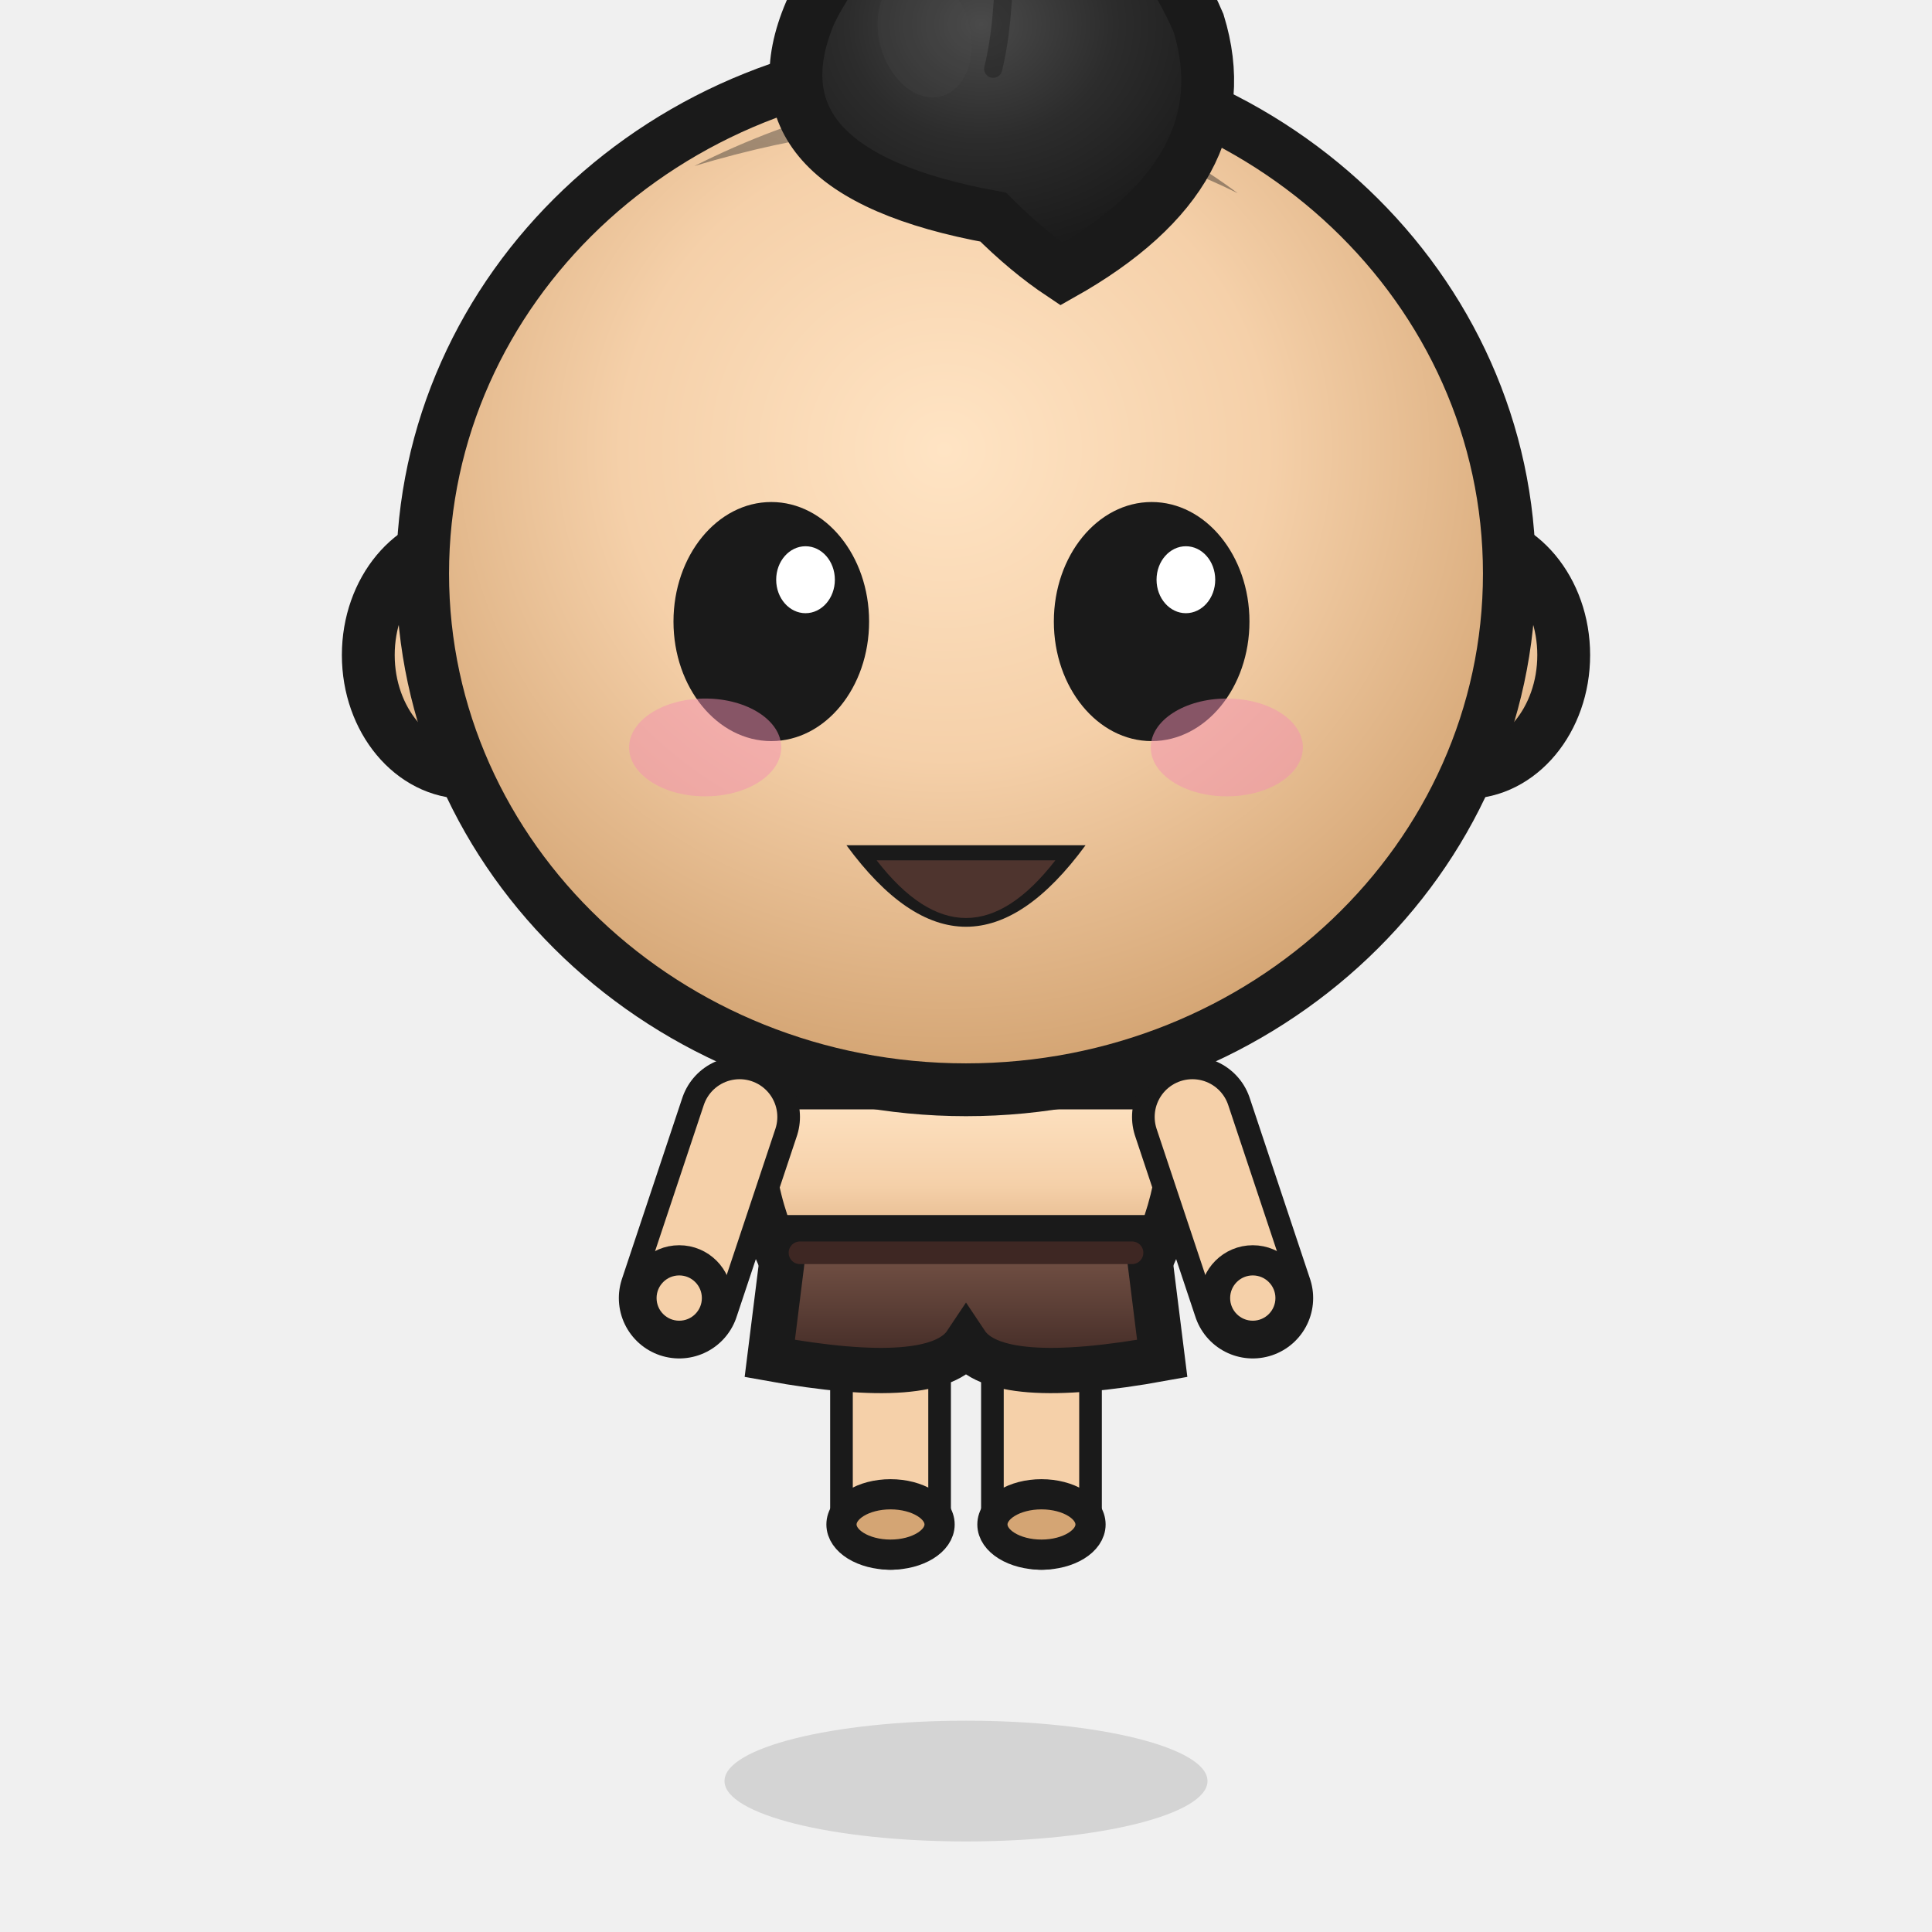
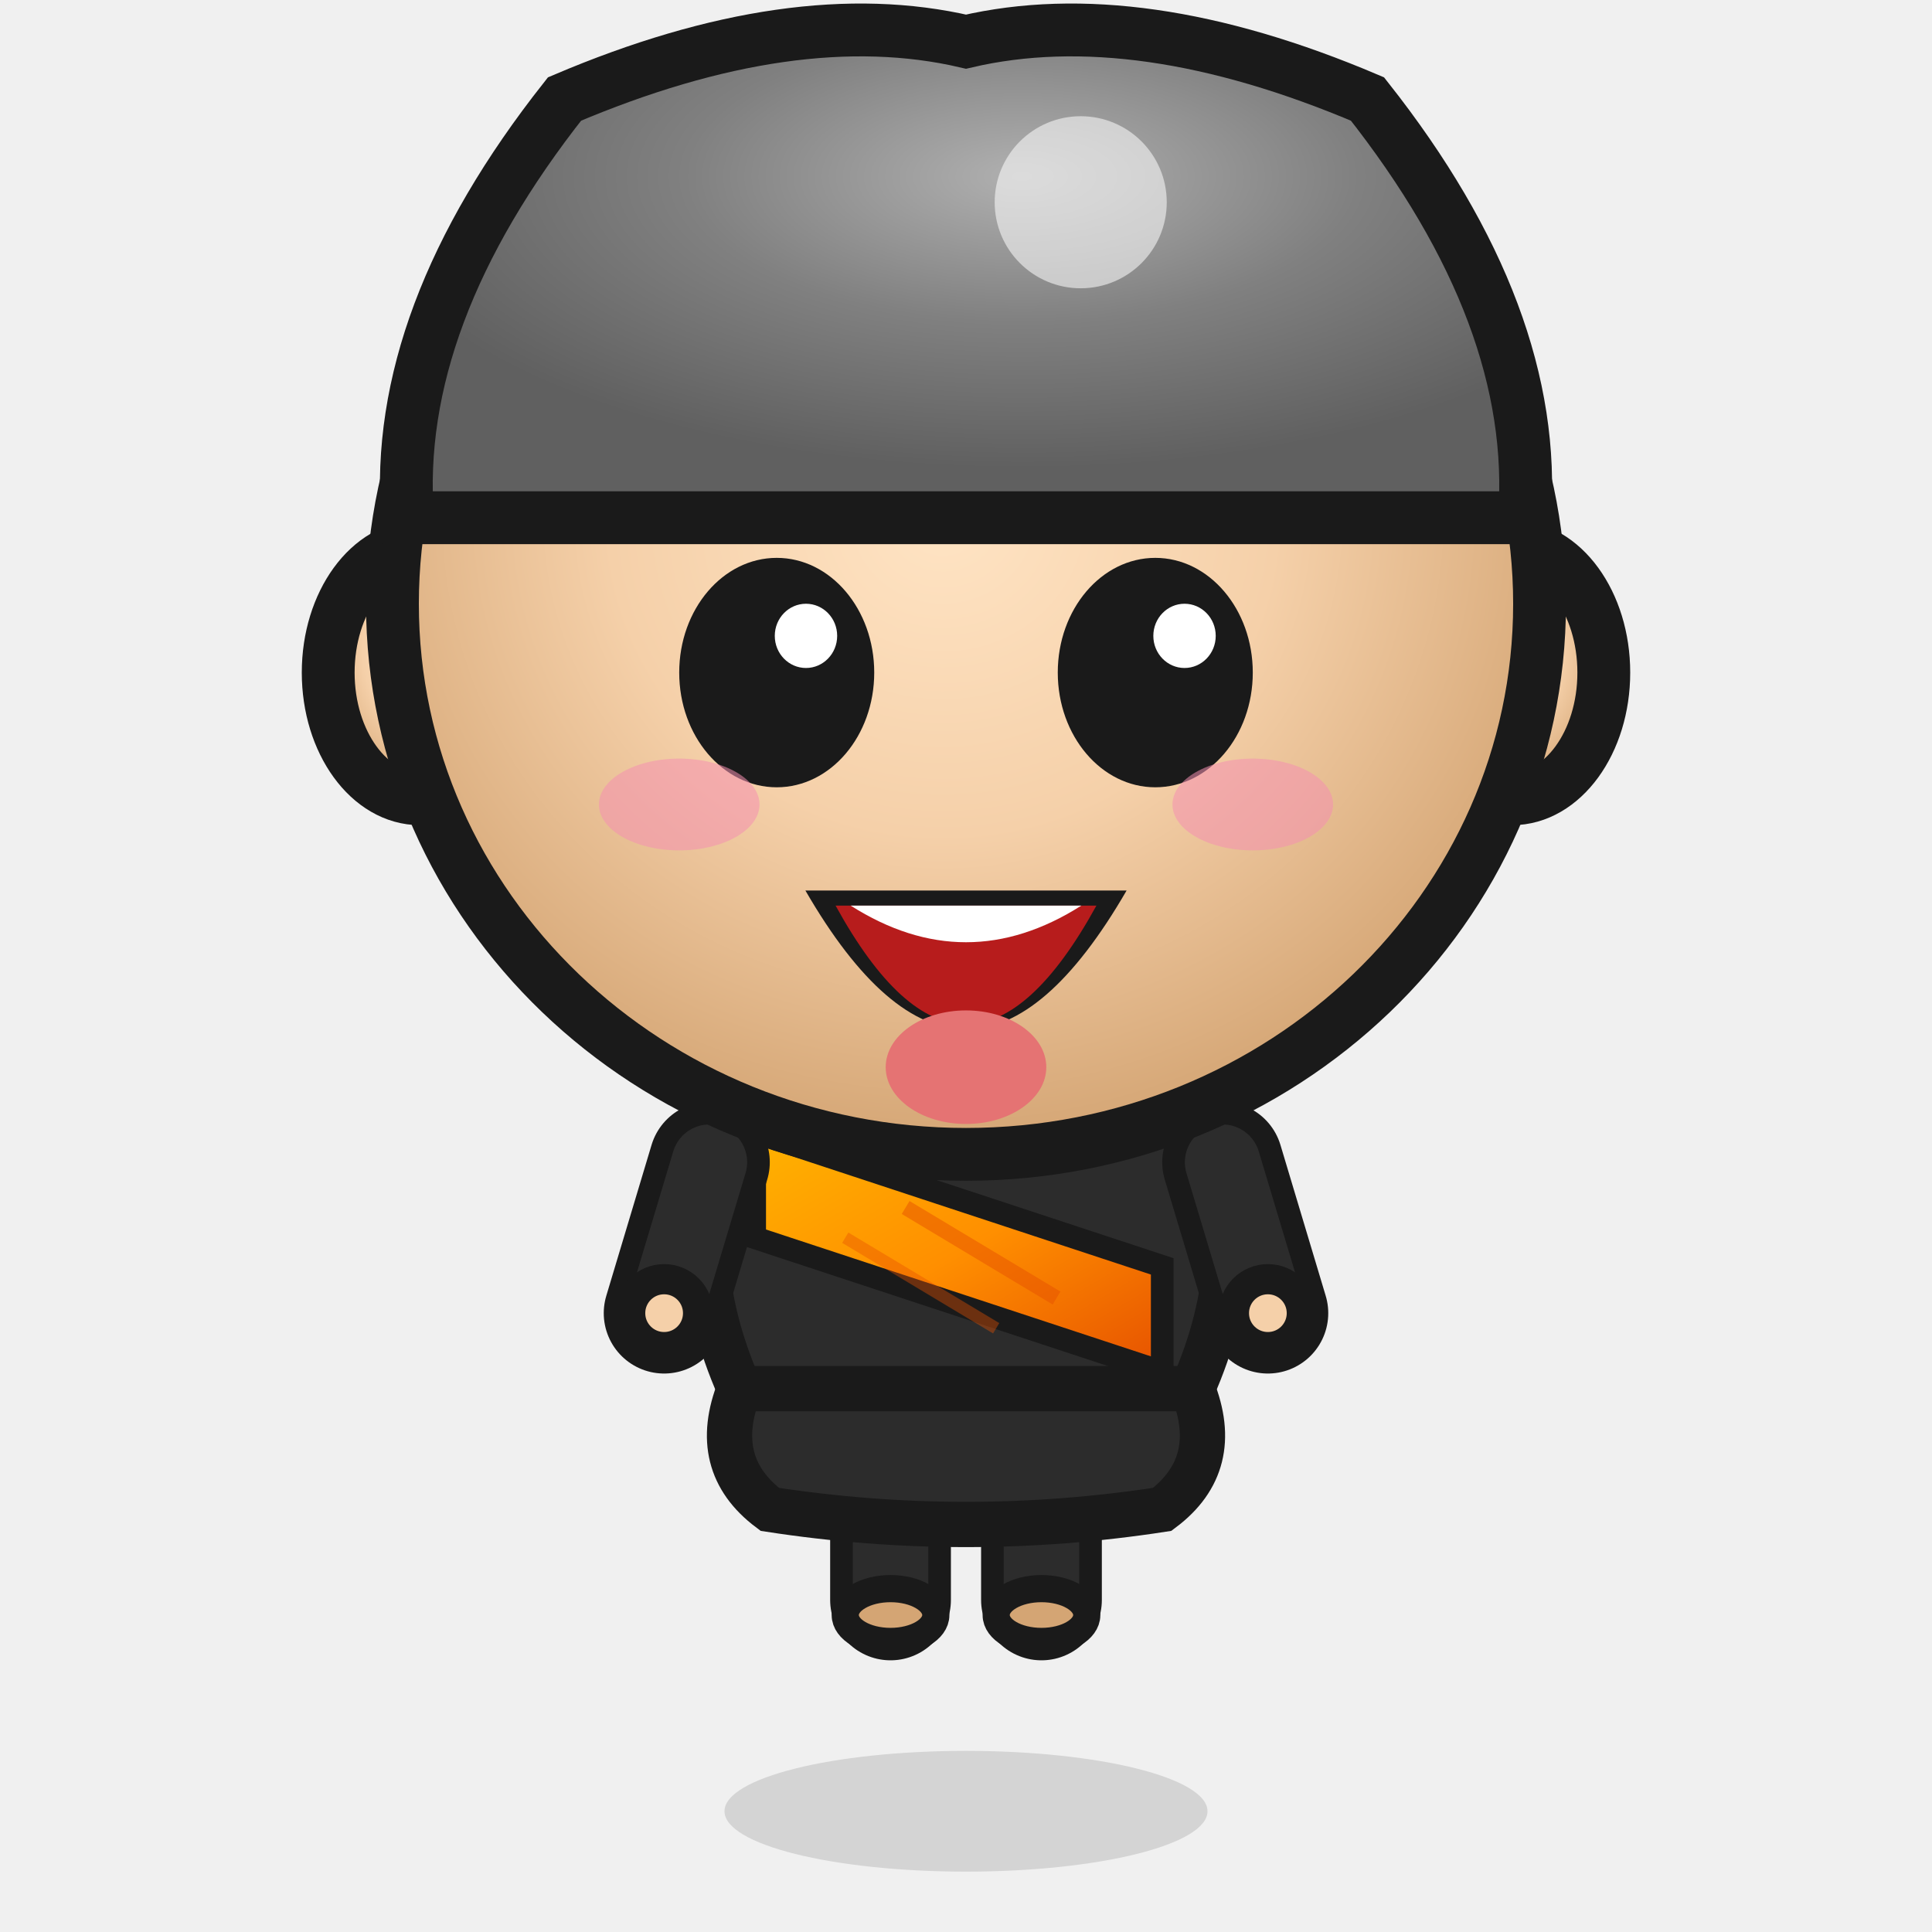
<svg xmlns="http://www.w3.org/2000/svg" viewBox="0 0 128 128" width="128" height="128" id="hero_f0">
  <defs>
    <filter id="blur">
      <feGaussianBlur stdDeviation="4" />
    </filter>
-     <linearGradient id="bodyGrad" x1="0%" y1="0%" x2="0%" y2="100%">
-       <stop offset="0%" stop-color="#FFE4C4" />
-       <stop offset="50%" stop-color="#F5D0A9" />
-       <stop offset="100%" stop-color="#D4A574" />
+     <linearGradient id="sashGrad" x1="0%" y1="0%" x2="100%" y2="100%">
+       <stop offset="0%" stop-color="#FFB300" />
+       <stop offset="50%" stop-color="#FF8F00" />
+       <stop offset="100%" stop-color="#E65100" />
    </linearGradient>
-     <linearGradient id="pantsGrad" x1="0%" y1="0%" x2="0%" y2="100%">
-       <stop offset="0%" stop-color="#795548" />
-       <stop offset="50%" stop-color="#5D4037" />
-       <stop offset="100%" stop-color="#3E2723" />
-     </linearGradient>
-     <radialGradient id="headGrad" cx="48%" cy="38%" r="60%" fx="48%" fy="38%">
+     <radialGradient id="headGrad" cx="48%" cy="42%" r="58%" fx="48%" fy="42%">
      <stop offset="0%" stop-color="#FFE4C4" />
      <stop offset="50%" stop-color="#F5D0A9" />
      <stop offset="100%" stop-color="#D4A574" />
    </radialGradient>
-     <radialGradient id="headGradHair" cx="45%" cy="30%" r="65%" fx="45%" fy="30%">
-       <stop offset="0%" stop-color="#4A4A4A" />
-       <stop offset="50%" stop-color="#2C2C2C" />
-       <stop offset="100%" stop-color="#1A1A1A" />
+     <radialGradient id="headGradHair" cx="55%" cy="30%" r="60%" fx="55%" fy="30%">
+       <stop offset="0%" stop-color="#B0B0B0" />
+       <stop offset="50%" stop-color="#808080" />
+       <stop offset="100%" stop-color="#606060" />
    </radialGradient>
  </defs>
-   <ellipse cx="64" cy="118" rx="16" ry="4" fill="#000000" opacity="0.12" />
-   <line x1="59" y1="90" x2="59" y2="100" stroke="#1A1A1A" stroke-width="8" stroke-linecap="round" />
-   <line x1="59" y1="90" x2="59" y2="100" stroke="#F5D0A9" stroke-width="5" stroke-linecap="round" />
-   <ellipse cx="59" cy="101" rx="3.25" ry="2" fill="#D4A574" stroke="#1A1A1A" stroke-width="2" />
-   <line x1="69" y1="90" x2="69" y2="100" stroke="#1A1A1A" stroke-width="8" stroke-linecap="round" />
-   <line x1="69" y1="90" x2="69" y2="100" stroke="#F5D0A9" stroke-width="5" stroke-linecap="round" />
-   <ellipse cx="69" cy="101" rx="3.25" ry="2" fill="#D4A574" stroke="#1A1A1A" stroke-width="2" />
-   <path d="M50 72       Q 49 78, 52 84       Q 64 86, 76 84       Q 79 78, 78 72 Z" fill="url(#bodyGrad)" stroke="#1A1A1A" stroke-width="3" />
-   <path d="M52 82       L51 90       Q 62 92, 64 89       Q 66 92, 77 90       L76 82 Z" fill="url(#pantsGrad)" stroke="#1A1A1A" stroke-width="3" />
-   <line x1="53" y1="83" x2="75" y2="83" stroke="#3E2723" stroke-width="1.5" stroke-linecap="round" />
-   <line x1="49" y1="74" x2="45" y2="86" stroke="#1A1A1A" stroke-width="8" stroke-linecap="round" />
-   <line x1="49" y1="74" x2="45" y2="86" stroke="#F5D0A9" stroke-width="5" stroke-linecap="round" />
-   <circle cx="45" cy="86" r="2.5" fill="#F5D0A9" stroke="#1A1A1A" stroke-width="2" />
-   <line x1="79" y1="74" x2="83" y2="86" stroke="#1A1A1A" stroke-width="8" stroke-linecap="round" />
-   <line x1="79" y1="74" x2="83" y2="86" stroke="#F5D0A9" stroke-width="5" stroke-linecap="round" />
-   <circle cx="83" cy="86" r="2.5" fill="#F5D0A9" stroke="#1A1A1A" stroke-width="2" />
-   <ellipse cx="30.88" cy="43.4" rx="6.48" ry="7.776" fill="url(#headGrad)" stroke="#1A1A1A" stroke-width="3.5" />
-   <ellipse cx="30.88" cy="43.4" rx="3.24" ry="4.536" fill="#D4A574" opacity="0.3" />
-   <ellipse cx="97.12" cy="43.4" rx="6.48" ry="7.776" fill="url(#headGrad)" stroke="#1A1A1A" stroke-width="3.5" />
-   <ellipse cx="97.12" cy="43.4" rx="3.24" ry="4.536" fill="#D4A574" opacity="0.3" />
-   <ellipse cx="64" cy="38" rx="36" ry="34.2" fill="url(#headGrad)" stroke="#1A1A1A" stroke-width="3.5" />
-   <path d="M46 11       Q 56.8 5.6, 65.8 6.32       Q 74.8 7.4, 82 12.8       Q 74.8 9.2, 65.8 8.48       Q 56.8 7.76, 46 11 Z" fill="url(#headGradHair)" opacity="0.4" />
-   <path d="       M65.8 14.384       Q 49.168 11.36,         53.704 0.776       Q 58.24 -8.296,         66.556 -3.76       Q 74.872 -9.052,         79.408 1.532       Q 82.432 11.36,         70.336 18.164       Q 68.068 16.652,         65.8 14.384 Z" fill="url(#headGradHair)" stroke="#1A1A1A" stroke-width="3.5" />
-   <path d="M66.556 -3.76       Q 66.556 1.532,         65.8 4.556" fill="none" stroke="#1A1A1A" stroke-width="1.2" stroke-linecap="round" opacity="0.4" />
-   <ellipse cx="61.264" cy="2.288" rx="3.024" ry="4.234" fill="#4A4A4A" opacity="0.2" transform="rotate(-15 61.264 2.288)" />
-   <ellipse cx="51.1" cy="41.18" rx="6.48" ry="7.92" fill="#1A1A1A" />
-   <ellipse cx="53.368" cy="38.408" rx="1.944" ry="2.218" fill="#FFFFFF" />
-   <ellipse cx="76.3" cy="41.18" rx="6.48" ry="7.92" fill="#1A1A1A" />
-   <ellipse cx="78.568" cy="38.408" rx="1.944" ry="2.218" fill="#FFFFFF" />
-   <ellipse cx="46.72" cy="49.52" rx="5.04" ry="3.24" fill="#F48FB1" opacity="0.5" />
-   <ellipse cx="81.28" cy="49.52" rx="5.04" ry="3.24" fill="#F48FB1" opacity="0.5" />
-   <path d="M56.08 56 Q 64 66.8, 71.92 56" fill="#1A1A1A" />
-   <path d="M58.08 57 Q 64 64.64, 69.92 57" fill="#4E342E" />
+   <ellipse cx="64" cy="120" rx="16" ry="4" fill="#000000" opacity="0.12" />
+   <line x1="59" y1="98" x2="59" y2="106" stroke="#1A1A1A" stroke-width="8" stroke-linecap="round" />
+   <line x1="59" y1="98" x2="59" y2="106" stroke="#2C2C2C" stroke-width="5" stroke-linecap="round" />
+   <ellipse cx="59" cy="107" rx="3" ry="1.75" fill="#D4A574" stroke="#1A1A1A" stroke-width="1.8" />
+   <line x1="69" y1="98" x2="69" y2="106" stroke="#1A1A1A" stroke-width="8" stroke-linecap="round" />
+   <line x1="69" y1="98" x2="69" y2="106" stroke="#2C2C2C" stroke-width="5" stroke-linecap="round" />
+   <ellipse cx="69" cy="107" rx="3" ry="1.75" fill="#D4A574" stroke="#1A1A1A" stroke-width="1.8" />
+   <path d="       M48 74       Q 45 83, 49 92       Q 64 95, 79 92       Q 83 83, 80 74       Z" fill="#2C2C2C" stroke="#1A1A1A" stroke-width="3" />
+   <path d="       M50 75       L77 83.9       L77 90.9       L50 82       Z" fill="url(#sashGrad)" stroke="#1A1A1A" stroke-width="1.5" />
+   <line x1="60" y1="80" x2="70" y2="86" stroke="#E65100" stroke-width="1" opacity="0.5" />
+   <line x1="56" y1="82" x2="66" y2="88" stroke="#E65100" stroke-width="0.8" opacity="0.4" />
+   <path d="       M49 92       Q 47 97, 51 100       Q 64 102, 77 100       Q 81 97, 79 92       Z" fill="#2C2C2C" stroke="#1A1A1A" stroke-width="3" />
+   <line x1="47" y1="77" x2="44" y2="87" stroke="#1A1A1A" stroke-width="8" stroke-linecap="round" />
+   <line x1="47" y1="77" x2="44" y2="87" stroke="#2C2C2C" stroke-width="5" stroke-linecap="round" />
+   <circle cx="44" cy="87" r="2.25" fill="#F5D0A9" stroke="#1A1A1A" stroke-width="2" />
+   <line x1="81" y1="77" x2="84" y2="87" stroke="#1A1A1A" stroke-width="8" stroke-linecap="round" />
+   <line x1="81" y1="77" x2="84" y2="87" stroke="#2C2C2C" stroke-width="5" stroke-linecap="round" />
+   <circle cx="84" cy="87" r="2.25" fill="#F5D0A9" stroke="#1A1A1A" stroke-width="2" />
+   <ellipse cx="27.824" cy="44.56" rx="6.08" ry="8.36" fill="url(#headGrad)" stroke="#1A1A1A" stroke-width="3.5" />
+   <ellipse cx="27.824" cy="44.56" rx="2.736" ry="4.598" fill="#D4A574" opacity="0.25" />
+   <ellipse cx="100.176" cy="44.56" rx="6.08" ry="8.36" fill="url(#headGrad)" stroke="#1A1A1A" stroke-width="3.5" />
+   <ellipse cx="100.176" cy="44.56" rx="2.736" ry="4.598" fill="#D4A574" opacity="0.25" />
+   <ellipse cx="64" cy="40" rx="38" ry="36.48" fill="url(#headGrad)" stroke="#1A1A1A" stroke-width="3.5" />
+   <path d="       M27 34.3       Q 26 21, 37.4 6.56       Q 52.6 0.1, 64 2.76       Q 75.4 0.1, 90.6 6.56       Q 102 21, 101 34.3       Z" fill="url(#headGradHair)" stroke="#1A1A1A" stroke-width="3.5" />
+   <ellipse cx="71.6" cy="13.4" rx="5.7" ry="5.7" fill="#FFFFFF" opacity="0.55" />
+   <ellipse cx="51.46" cy="44.56" rx="6.46" ry="7.6" fill="#1A1A1A" />
+   <ellipse cx="53.398" cy="42.128" rx="2.067" ry="2.128" fill="#FFFFFF" />
+   <ellipse cx="76.54" cy="44.56" rx="6.46" ry="7.6" fill="#1A1A1A" />
+   <ellipse cx="78.478" cy="42.128" rx="2.067" ry="2.128" fill="#FFFFFF" />
+   <ellipse cx="45" cy="53.3" rx="5.32" ry="3.04" fill="#F48FB1" opacity="0.55" />
+   <ellipse cx="83" cy="53.3" rx="5.32" ry="3.04" fill="#F48FB1" opacity="0.55" />
+   <path d="M53.36 59 Q 64 77.392, 74.64 59 Z" fill="#1A1A1A" />
+   <path d="M55.36 60 Q 64 75.72, 72.64 60 Z" fill="#B71C1C" />
+   <path d="M56.36 60 Q 64 64.852, 71.64 60 Z" fill="#FFFFFF" />
+   <ellipse cx="64" cy="70.704" rx="5.32" ry="3.762" fill="#E57373" />
</svg>
